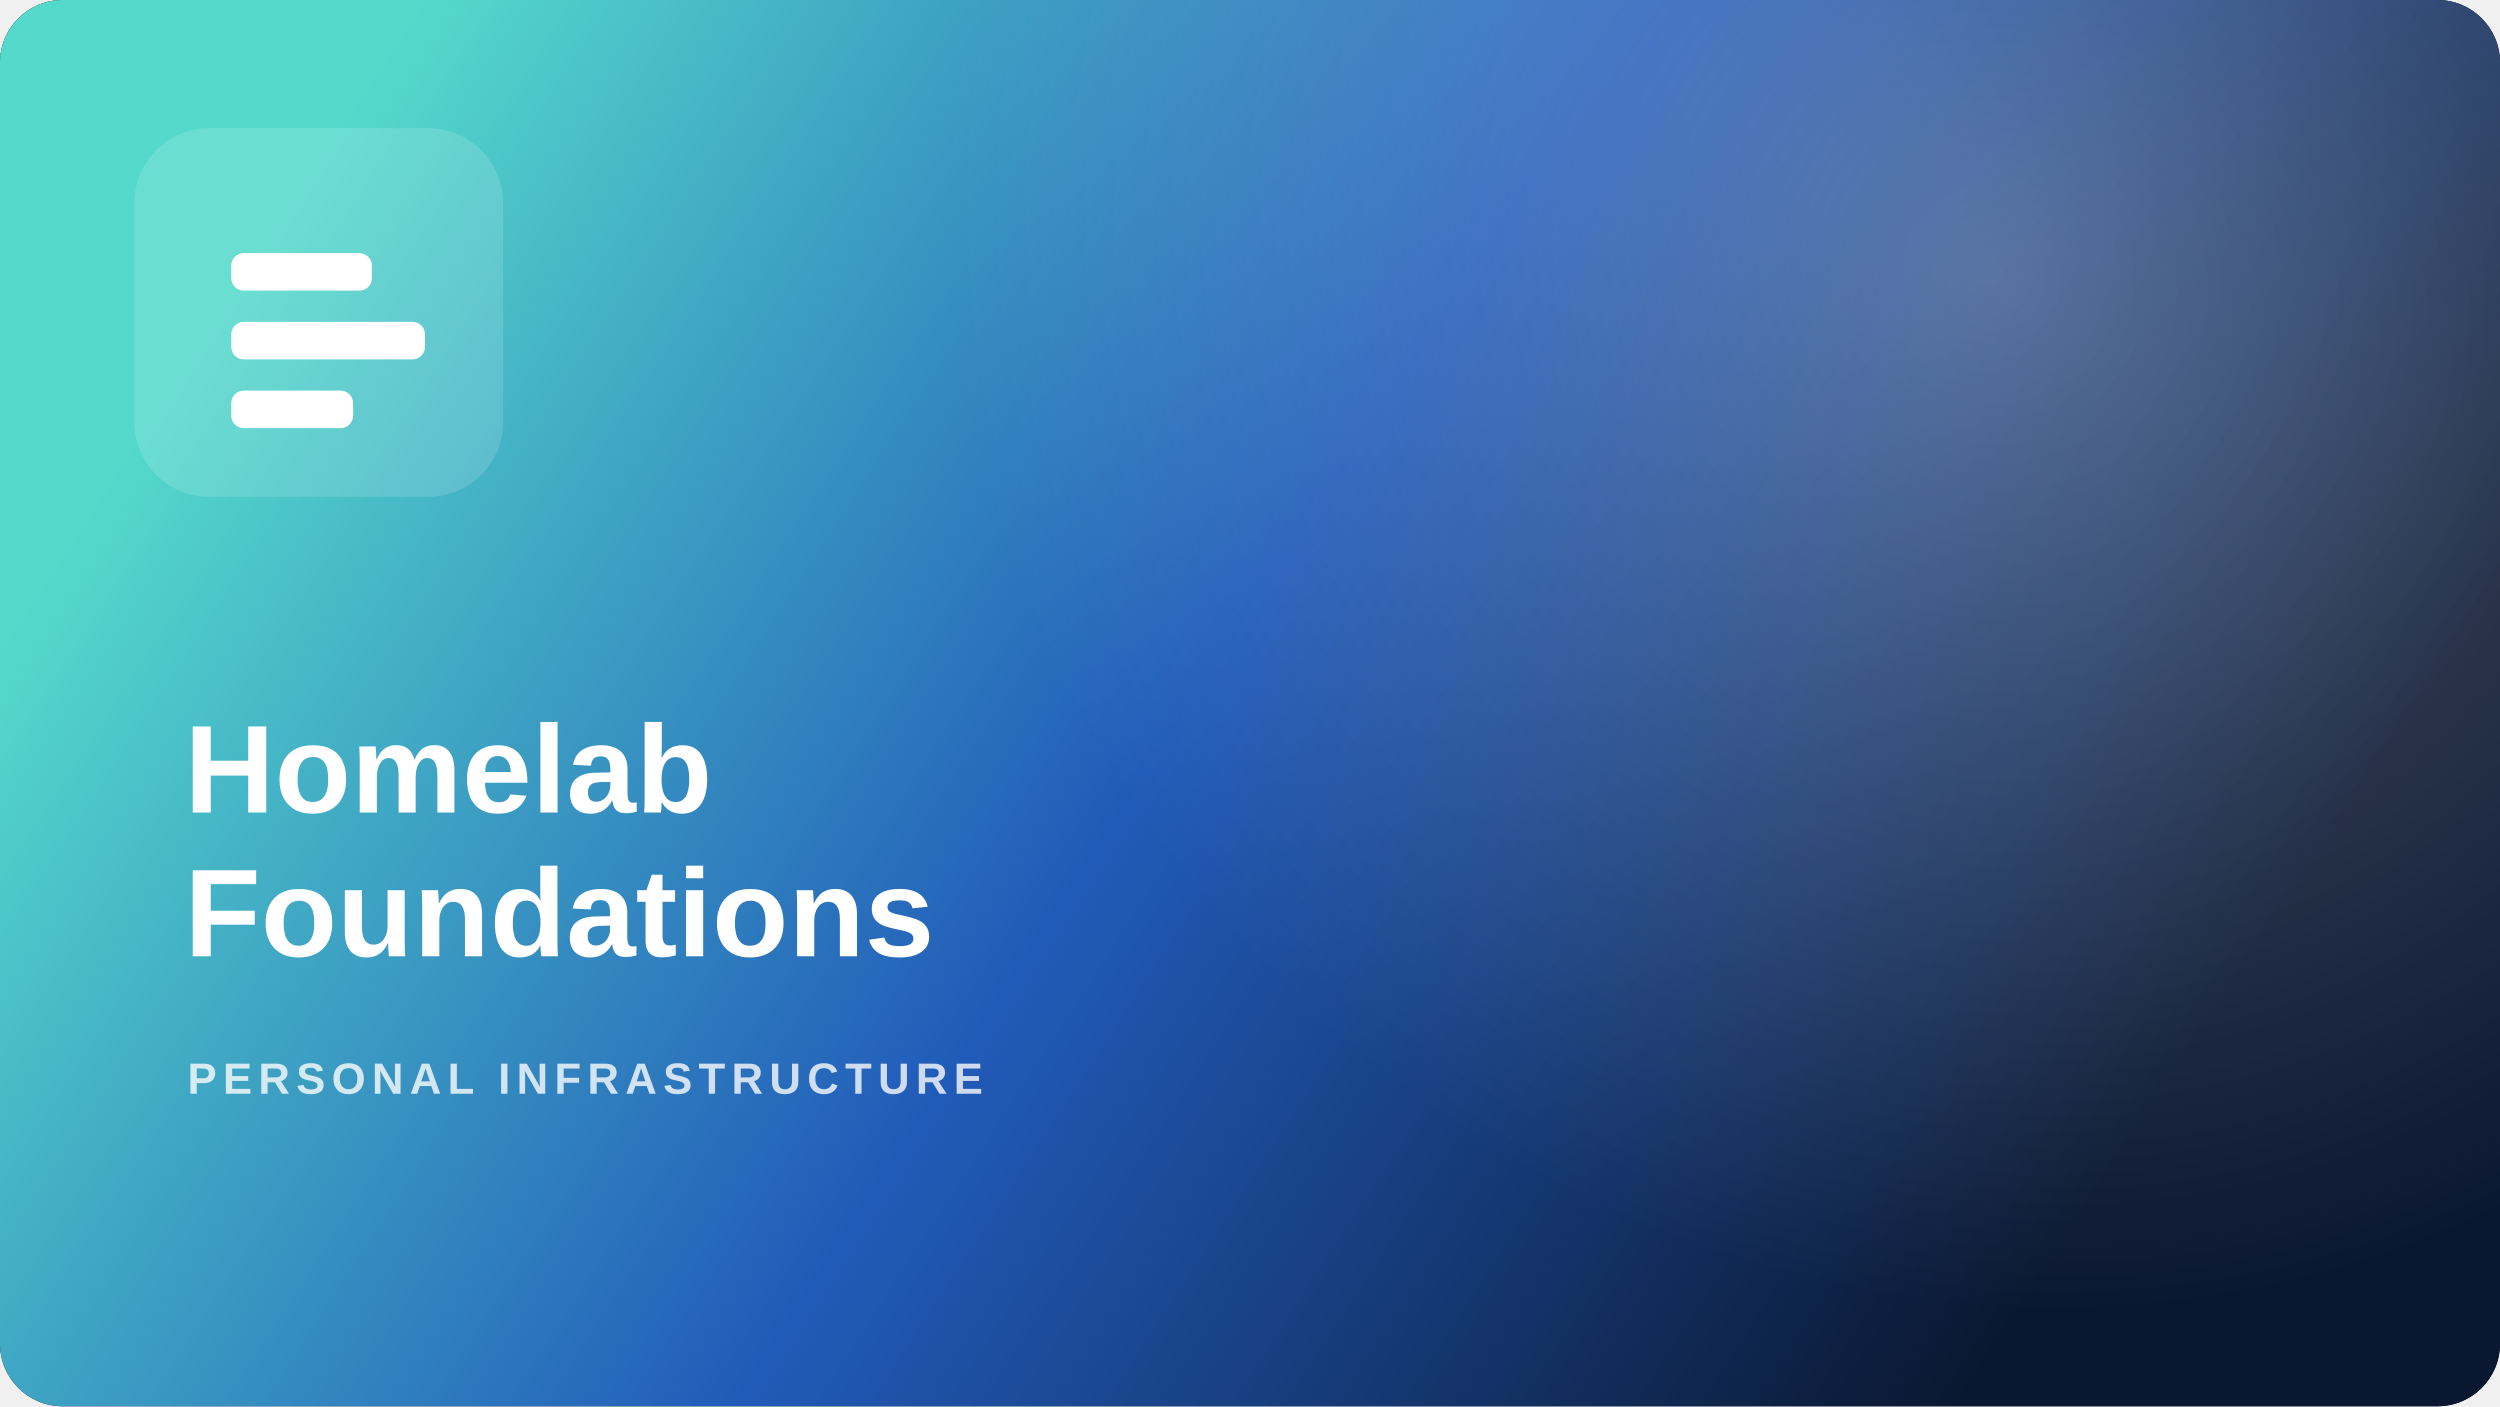
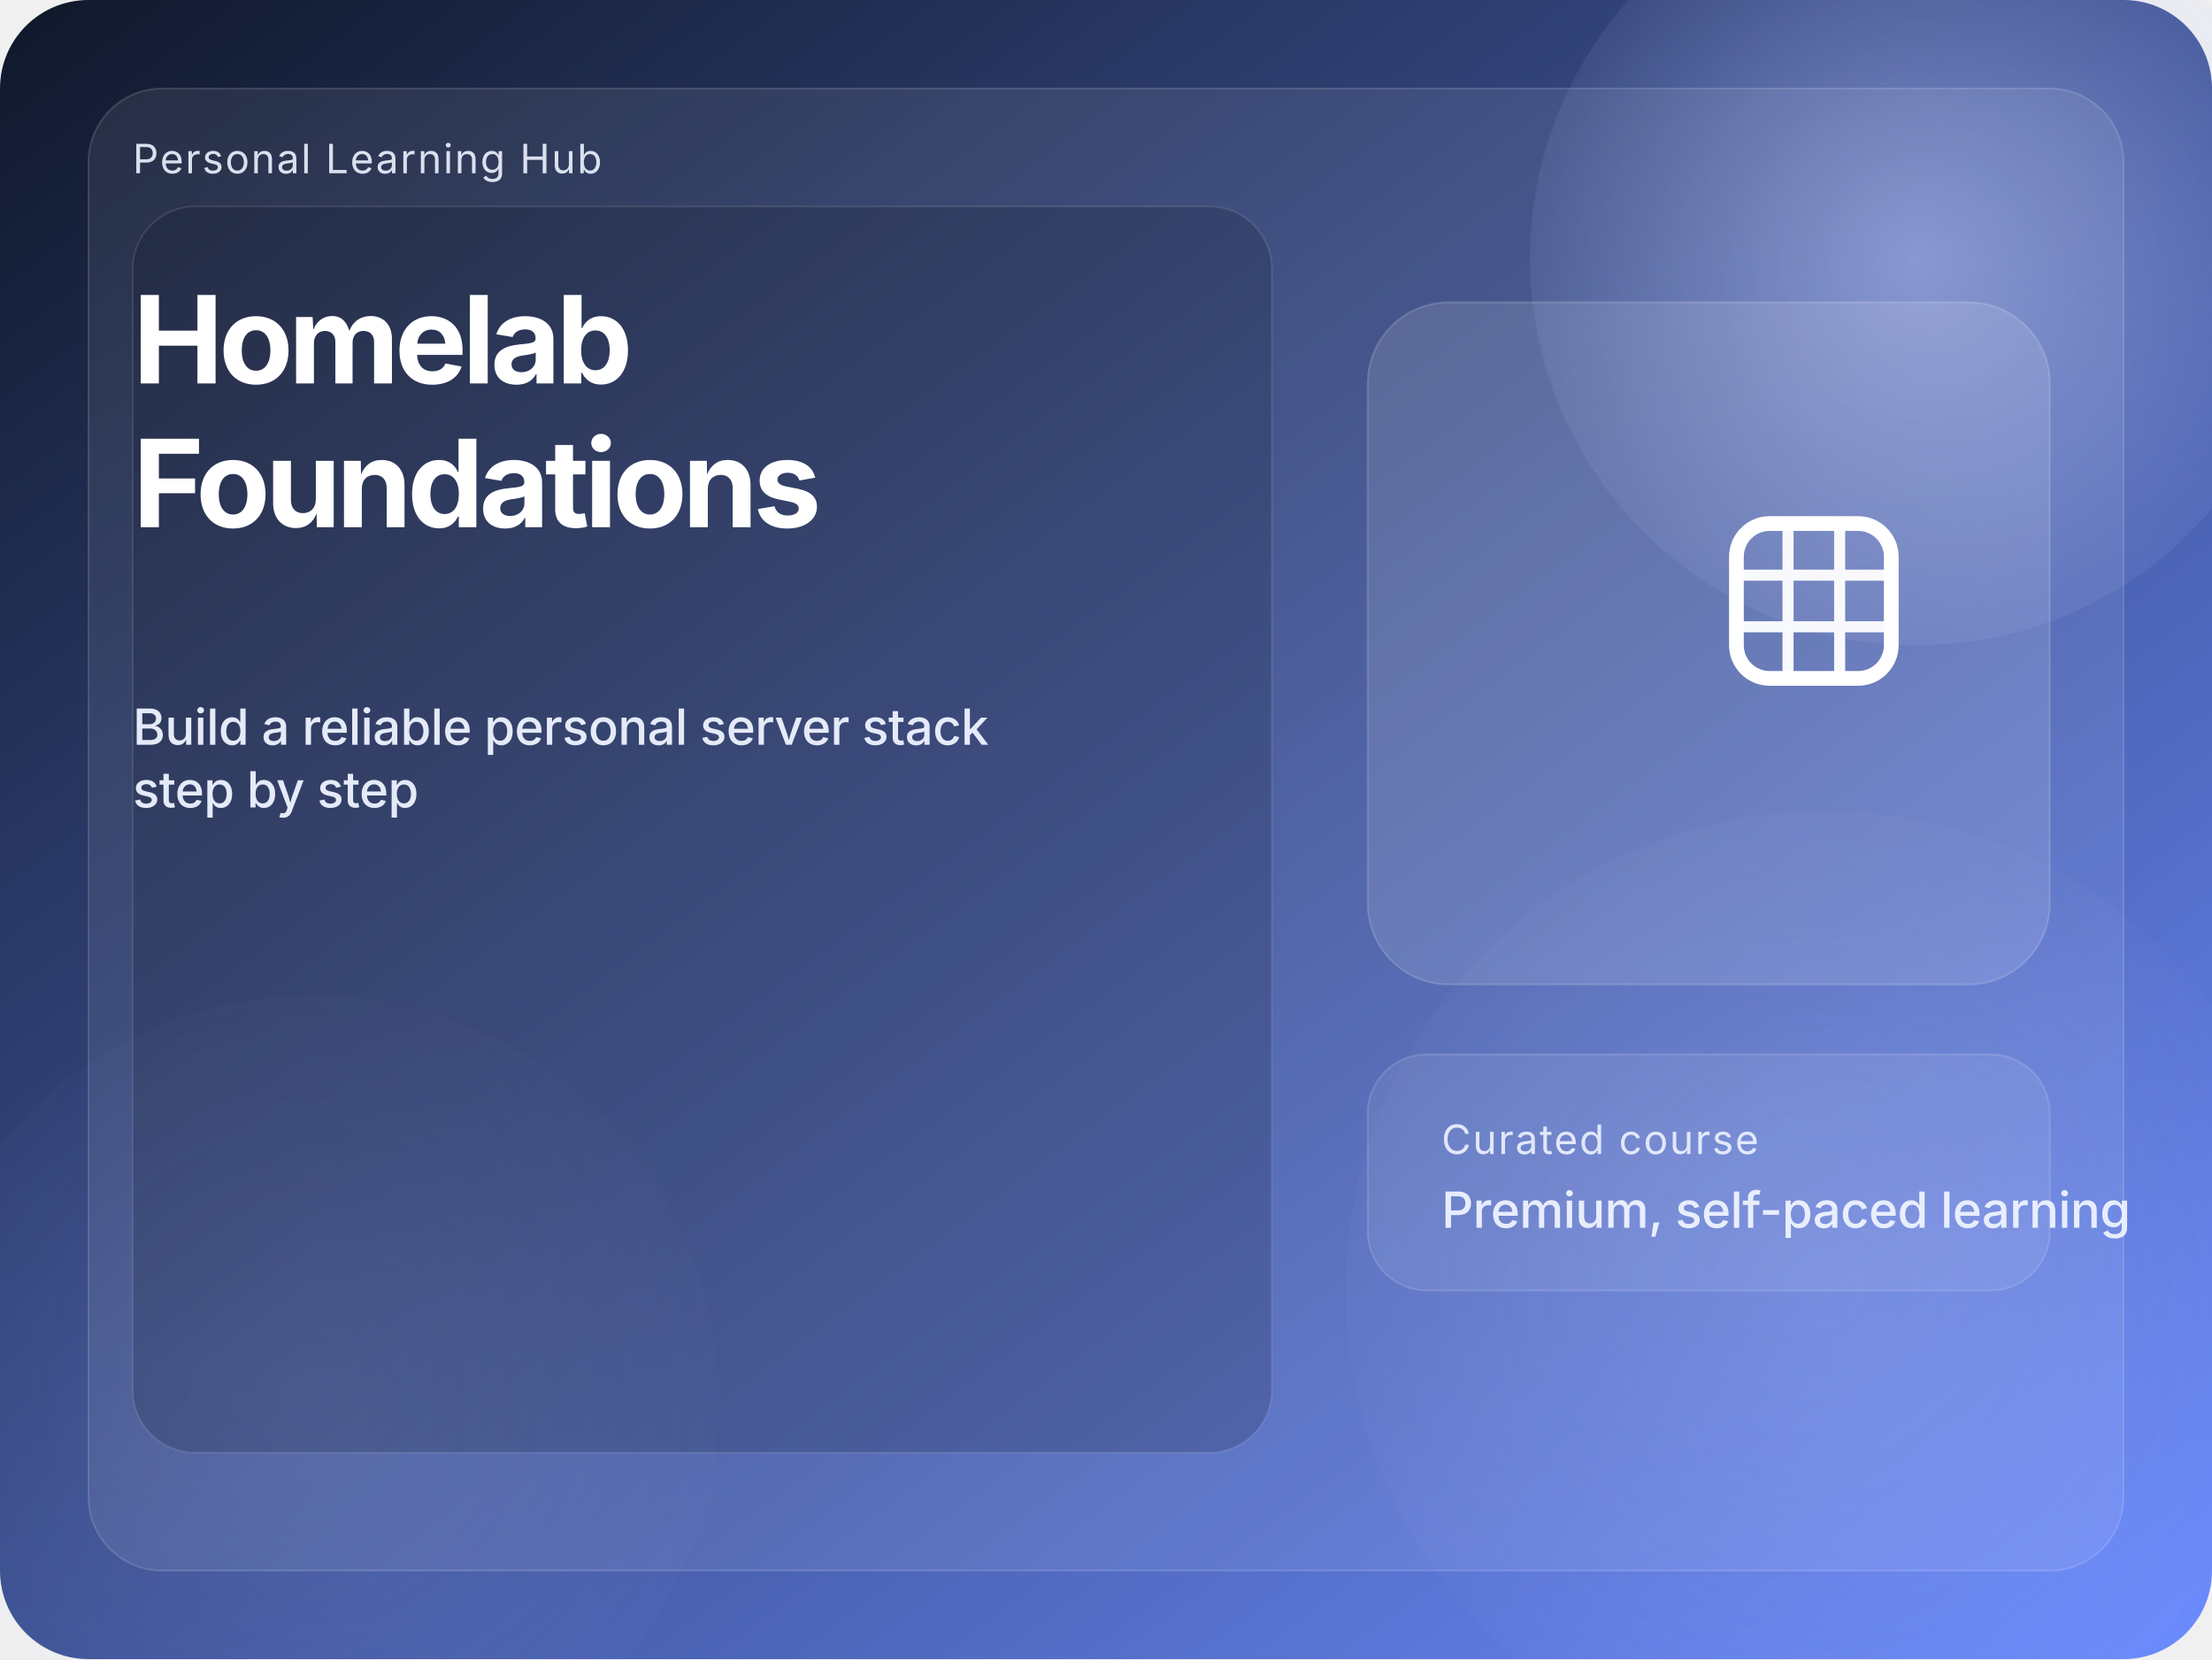
- <svg xmlns="http://www.w3.org/2000/svg" width="1600" height="900" viewBox="0 0 1600 900" fill="none">
+ <svg xmlns="http://www.w3.org/2000/svg" width="1200" height="900" viewBox="0 0 1200 900" role="img" aria-labelledby="title desc">
  <defs>
-     <linearGradient id="bg" x1="188" y1="126" x2="1291" y2="844" gradientUnits="userSpaceOnUse">
-       <stop stop-color="#54D9CB" />
-       <stop offset="0.5" stop-color="#215BB9" />
-       <stop offset="1" stop-color="#0A1730" />
+     <linearGradient id="bg" x1="0%" y1="0%" x2="100%" y2="100%">
+       <stop offset="0%" stop-color="#0f1729" />
+       <stop offset="100%" stop-color="#6c8cff" />
    </linearGradient>
-     <radialGradient id="glow" cx="0" cy="0" r="1" gradientUnits="userSpaceOnUse" gradientTransform="translate(1272 178) rotate(132.474) scale(640 689.269)">
-       <stop stop-color="white" stop-opacity="0.28" />
-       <stop offset="1" stop-color="white" stop-opacity="0" />
+     <radialGradient id="glow" cx="50%" cy="50%" r="60%">
+       <stop offset="0%" stop-color="#b9c6ff" stop-opacity="0.95" />
+       <stop offset="100%" stop-color="#b9c6ff" stop-opacity="0" />
    </radialGradient>
  </defs>
-   <rect width="1600" height="900" rx="40" fill="#08101E" />
-   <rect width="1600" height="900" rx="40" fill="url(#bg)" />
-   <rect width="1600" height="900" rx="40" fill="url(#glow)" />
-   <rect x="86" y="82" width="236" height="236" rx="48" fill="rgba(255,255,255,0.14)" />
-   <rect x="148" y="162" width="90" height="24" rx="8" fill="white" />
-   <rect x="148" y="206" width="124" height="24" rx="8" fill="white" />
-   <rect x="148" y="250" width="78" height="24" rx="8" fill="white" />
-   <text x="118" y="520" fill="white" font-family="Arial, Helvetica, sans-serif" font-size="80" font-weight="700">Homelab</text>
-   <text x="118" y="612" fill="white" font-family="Arial, Helvetica, sans-serif" font-size="80" font-weight="700">Foundations</text>
-   <text x="120" y="700" fill="rgba(255,255,255,0.78)" font-family="Arial, Helvetica, sans-serif" font-size="28" font-weight="600" letter-spacing="4">PERSONAL INFRASTRUCTURE</text>
+   <style>
+     .cover-kicker, .cover-title, .cover-subtitle {
+       font-family: -apple-system, BlinkMacSystemFont, "SF Pro Display", "Segoe UI", sans-serif;
+     }
+     .cover-kicker {
+       font-size: 22px;
+       letter-spacing: 0.04em;
+       fill: #edf2ff;
+       opacity: 0.9;
+     }
+     .cover-title {
+       font-size: 66px;
+       font-weight: 700;
+       letter-spacing: -0.04em;
+       fill: white;
+     }
+     .cover-subtitle {
+       font-size: 27px;
+       font-weight: 520;
+       letter-spacing: -0.01em;
+       fill: #edf2ff;
+       opacity: 0.95;
+     }
+   </style>
+   <rect width="1200" height="900" rx="48" fill="url(#bg)" />
+   <circle cx="1040" cy="140" r="210" fill="url(#glow)" opacity="0.55" />
+   <circle cx="990" cy="700" r="260" fill="url(#glow)" opacity="0.18" />
+   <circle cx="170" cy="760" r="220" fill="url(#glow)" opacity="0.12" />
+   <rect x="48" y="48" width="1104" height="804" rx="40" fill="rgba(255,255,255,0.08)" stroke="rgba(255,255,255,0.14)" />
+   <rect x="72" y="112" width="618" height="676" rx="34" fill="rgba(8,15,30,0.18)" stroke="rgba(255,255,255,0.1)" />
+   <rect x="742" y="164" width="370" height="370" rx="44" fill="rgba(255,255,255,0.12)" stroke="rgba(255,255,255,0.16)" />
+   <rect x="742" y="572" width="370" height="128" rx="32" fill="rgba(255,255,255,0.08)" stroke="rgba(255,255,255,0.14)" />
+   <text x="72" y="94" class="cover-kicker">Personal Learning Hub</text>
+   <text x="72" y="208" class="cover-title">Homelab</text>
+   <text x="72" y="286" class="cover-title">Foundations</text>
+   <text x="72" y="404" class="cover-subtitle">Build a reliable personal server stack</text>
+   <text x="72" y="438" class="cover-subtitle">step by step</text>
+   <g transform="translate(748 182)">
+     <rect x="194" y="102" width="84" height="84" rx="18" fill="none" stroke="white" stroke-width="8" />
+     <path d="M222 102v84M250 102v84M194 130h84M194 158h84" stroke="white" stroke-width="6" opacity="0.95" />
+   </g>
+   <text x="782" y="626" class="cover-kicker">Curated course</text>
+   <text x="782" y="666" class="cover-subtitle">Premium, self-paced learning</text>
</svg>
